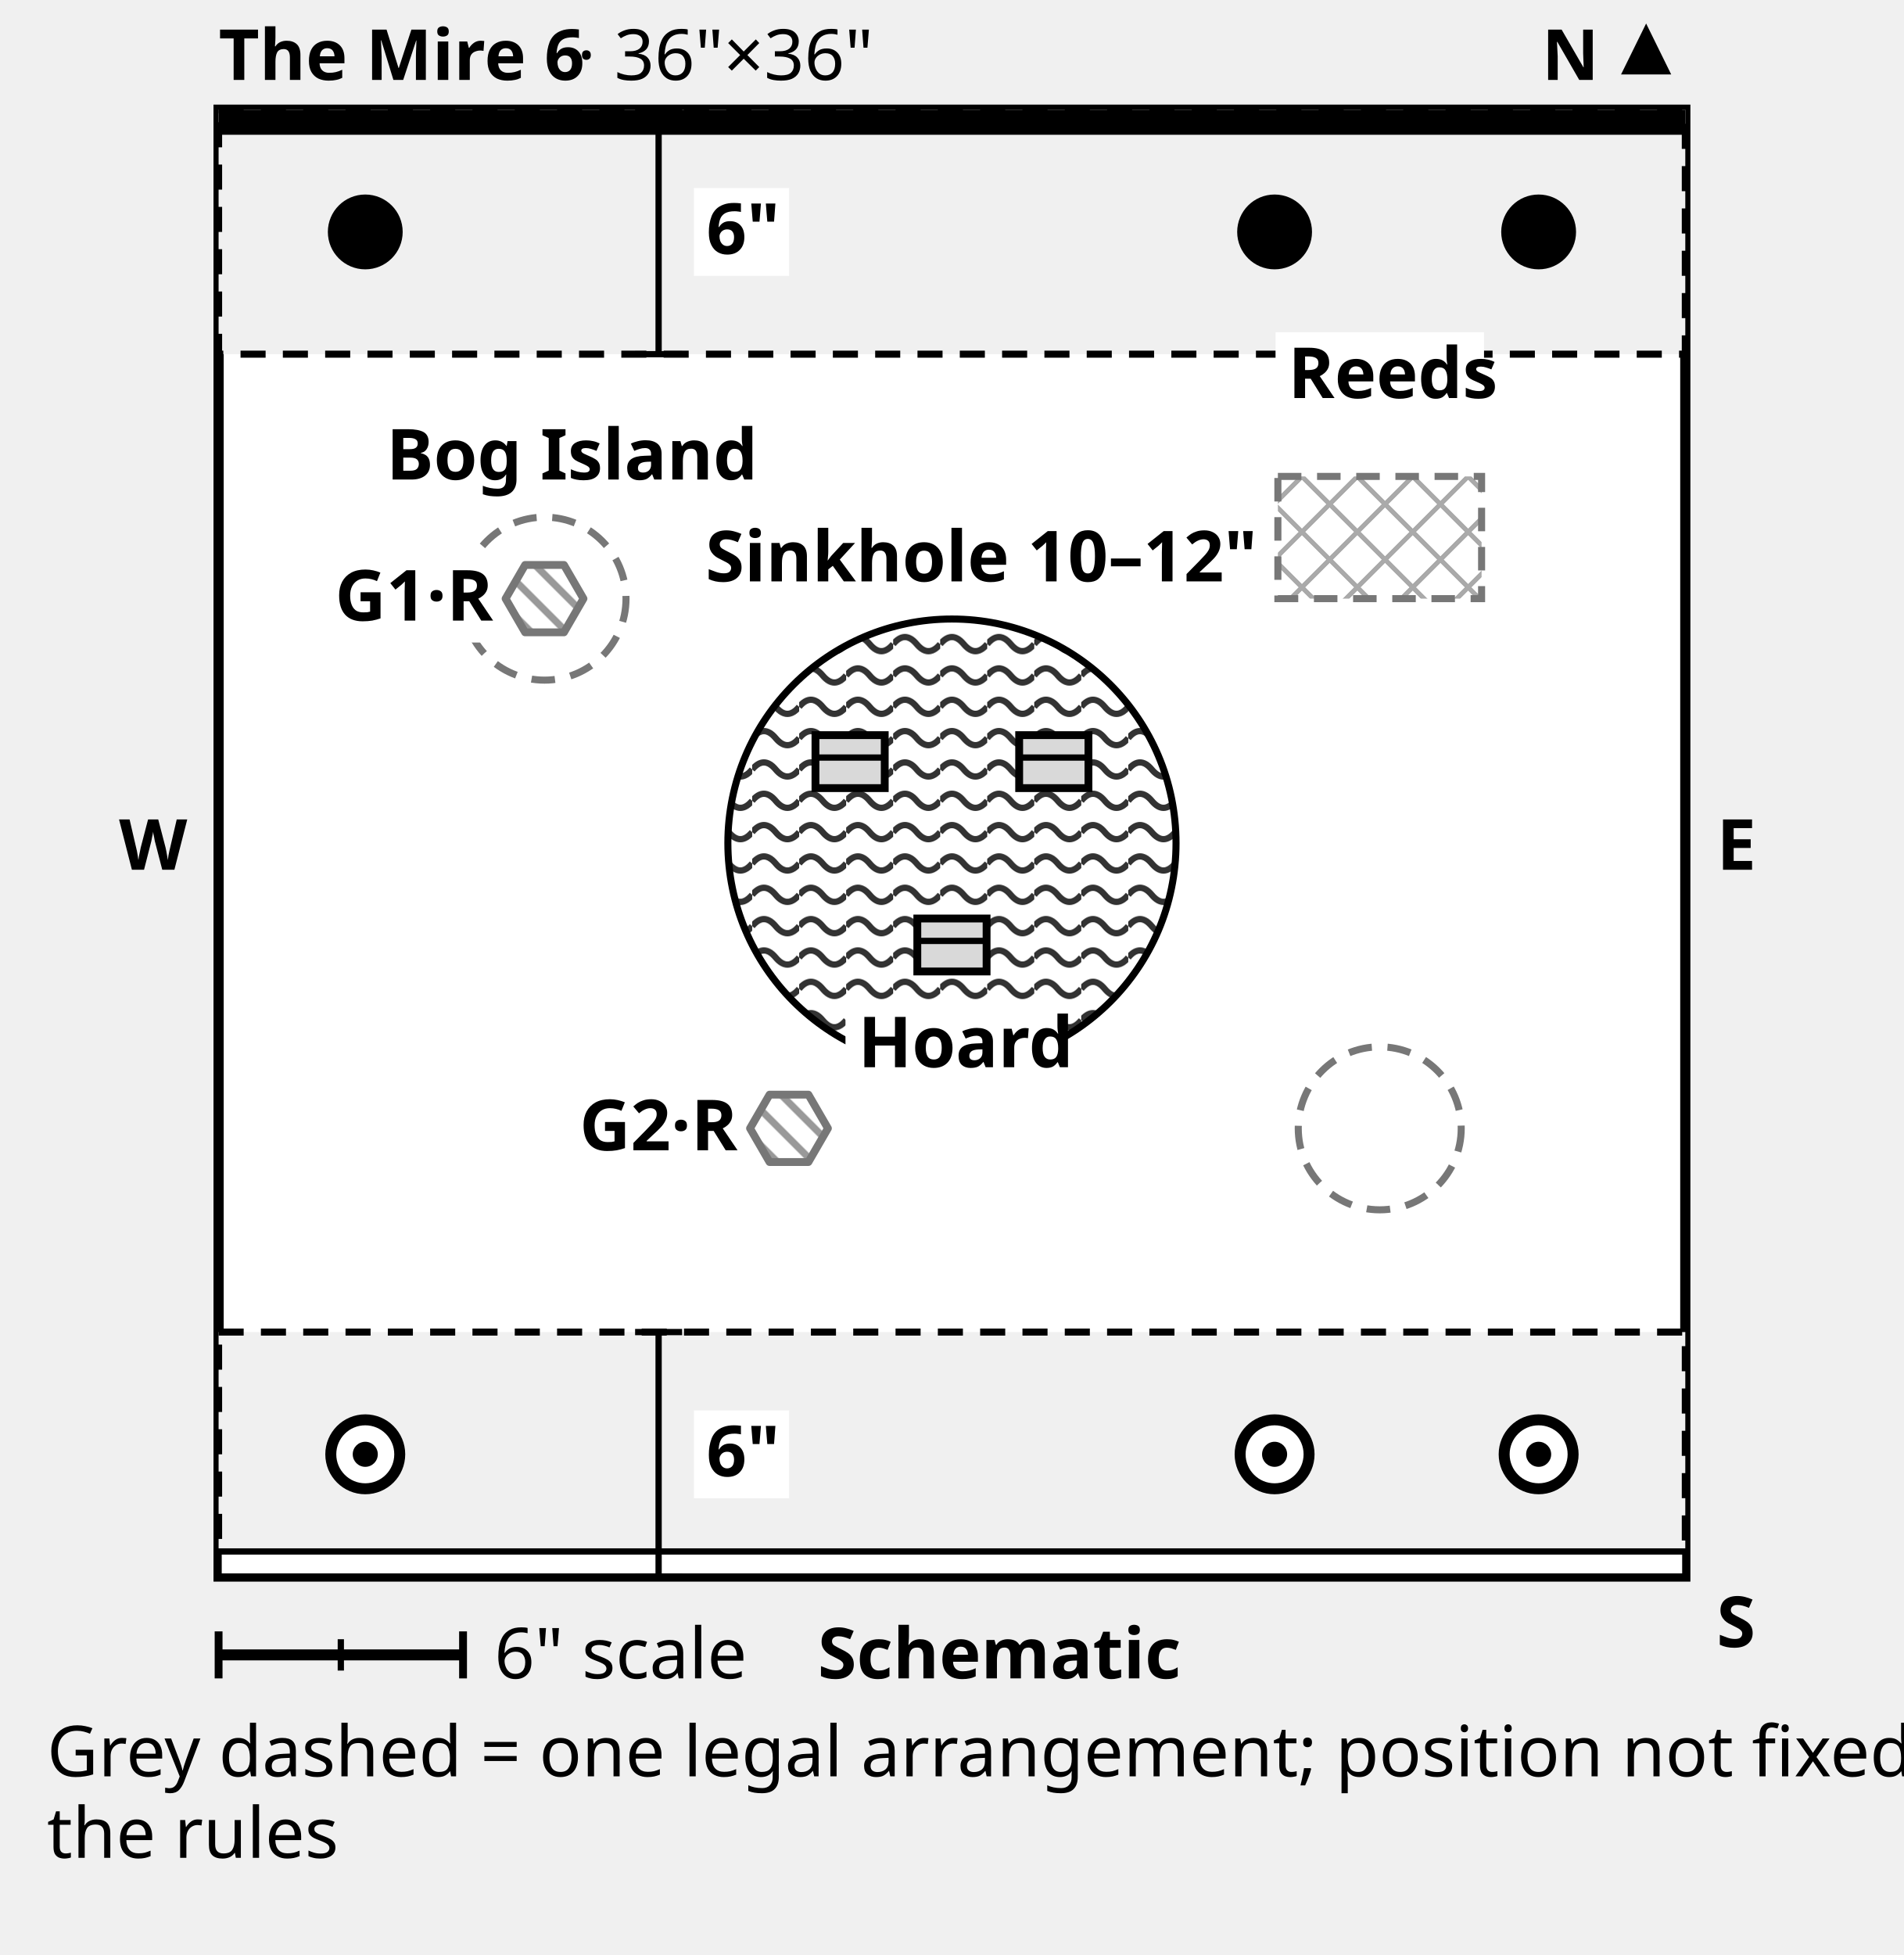
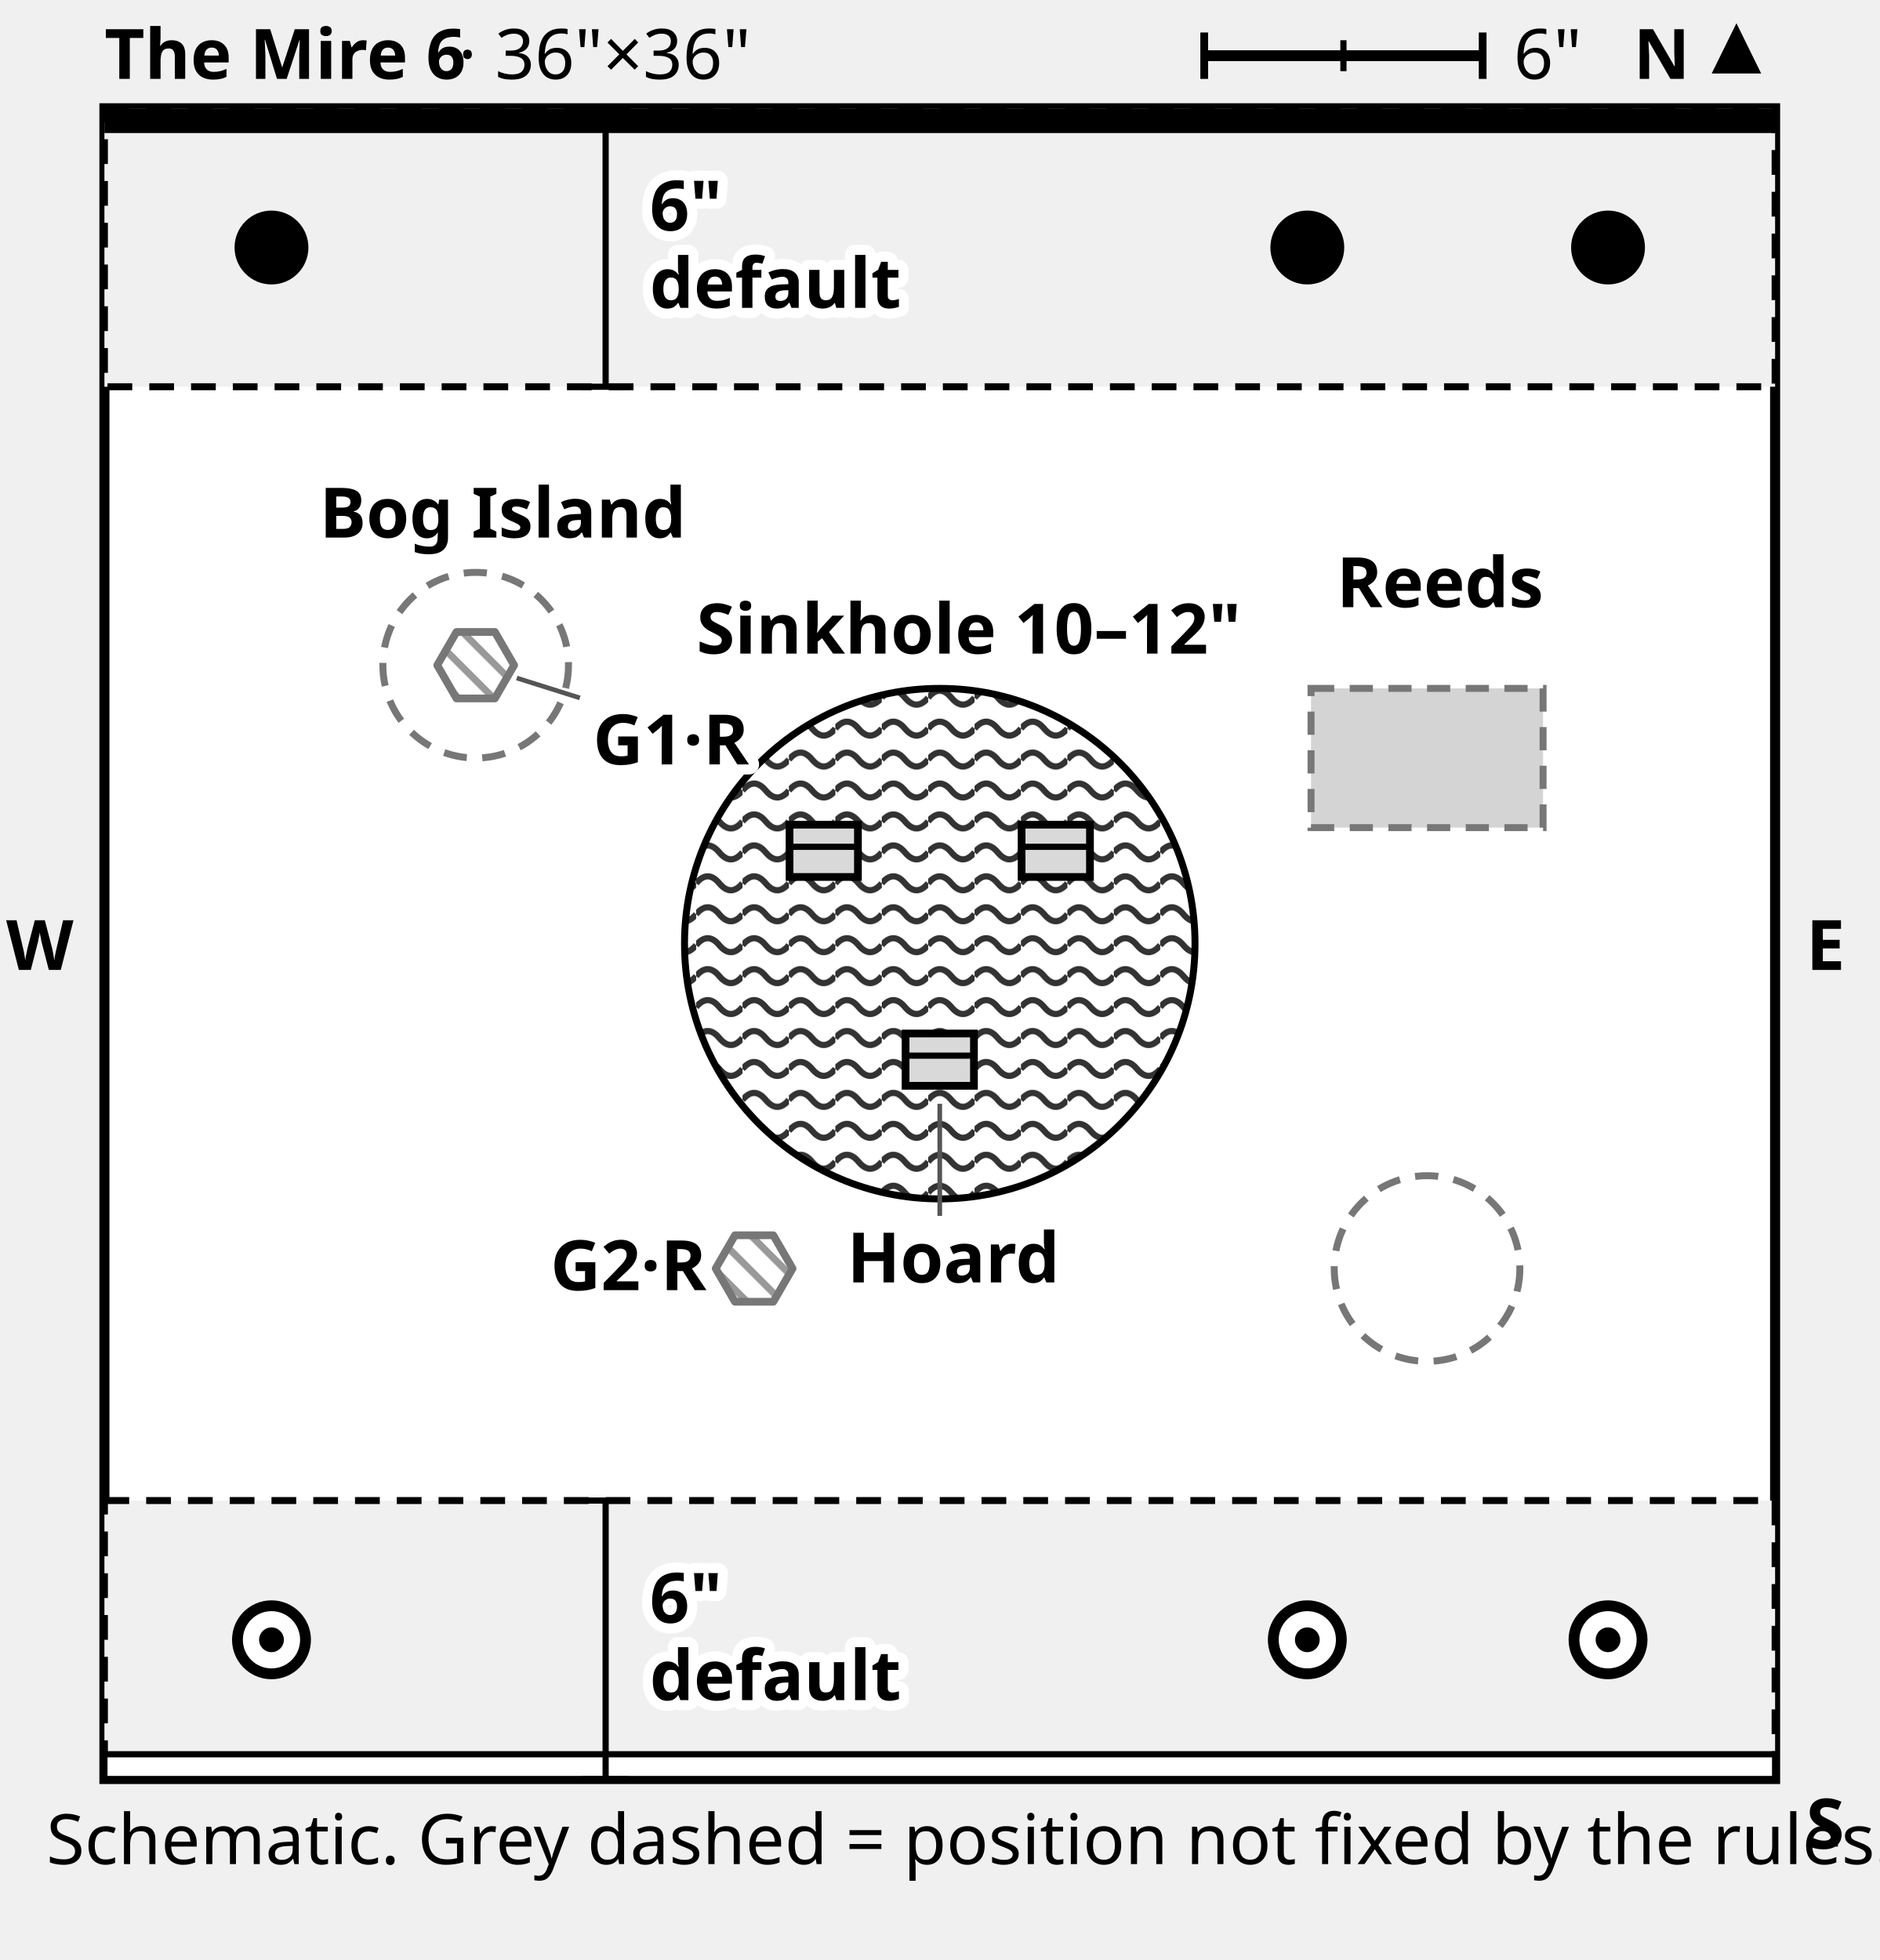
- <svg xmlns="http://www.w3.org/2000/svg" width="243pt" height="249.5pt" viewBox="0 0 243 249.5">
+ <svg xmlns="http://www.w3.org/2000/svg" width="243pt" height="253.4pt" viewBox="0 0 243 253.4">
  <defs>
    <pattern id="p-cover" width="5" height="5" patternUnits="userSpaceOnUse" patternTransform="rotate(45)">
      <rect width="5" height="5" fill="#fff" />
      <path d="M0 0.5H5M0.5 0V5" stroke="#444" stroke-width="0.7" fill="none" />
    </pattern>
    <pattern id="p-diff" width="4" height="4" patternUnits="userSpaceOnUse">
      <rect width="4" height="4" fill="#fff" />
      <circle cx="1" cy="1" r="0.75" fill="#222" />
      <circle cx="3" cy="3" r="0.75" fill="#222" />
    </pattern>
    <pattern id="p-imp" width="2.4" height="2.4" patternUnits="userSpaceOnUse" patternTransform="rotate(45)">
      <rect width="2.4" height="2.4" fill="#fff" />
      <path d="M0.4 0V2.4" stroke="#000" stroke-width="0.95" fill="none" />
    </pattern>
    <pattern id="p-mon" width="3.2" height="3.2" patternUnits="userSpaceOnUse" patternTransform="rotate(-45)">
      <rect width="3.2" height="3.2" fill="#fff" />
      <path d="M0.5 0V3.2" stroke="#000" stroke-width="1" fill="none" />
    </pattern>
    <pattern id="p-aoe" width="4" height="4" patternUnits="userSpaceOnUse" patternTransform="rotate(-45)">
      <rect width="4" height="4" fill="#fff" />
      <path d="M0.5 0V4" stroke="#777" stroke-width="1.4" fill="none" />
    </pattern>
  </defs>
  <defs>
    <pattern id="p-cover-l" width="5" height="5" patternUnits="userSpaceOnUse" patternTransform="rotate(45)">
      <rect width="5" height="5" fill="#fff" />
      <path d="M0 0.5H5M0.5 0V5" stroke="#aaa" stroke-width="0.6" fill="none" />
    </pattern>
    <pattern id="p-diff-l" width="4" height="4" patternUnits="userSpaceOnUse">
      <rect width="4" height="4" fill="#fff" />
      <circle cx="1" cy="1" r="0.7" fill="#999" />
      <circle cx="3" cy="3" r="0.7" fill="#999" />
    </pattern>
    <pattern id="p-imp-l" width="2.6" height="2.6" patternUnits="userSpaceOnUse" patternTransform="rotate(45)">
      <rect width="2.6" height="2.6" fill="#fff" />
      <path d="M0.4 0V2.6" stroke="#aaa" stroke-width="0.8" fill="none" />
    </pattern>
    <pattern id="p-mon-l" width="3.2" height="3.2" patternUnits="userSpaceOnUse" patternTransform="rotate(-45)">
      <rect width="3.2" height="3.2" fill="#fff" />
      <path d="M0.5 0V3.2" stroke="#999" stroke-width="0.9" fill="none" />
    </pattern>
    <pattern id="p-water" width="6" height="4" patternUnits="userSpaceOnUse">
      <rect width="6" height="4" fill="#fff" />
      <path d="M0 2.2Q1.5 0.4 3 2.2T6 2.2" stroke="#333" stroke-width="0.8" fill="none" />
    </pattern>
    <pattern id="p-water-l" width="6" height="4" patternUnits="userSpaceOnUse">
      <rect width="6" height="4" fill="#fff" />
      <path d="M0 2.2Q1.5 0.4 3 2.2T6 2.2" stroke="#aaa" stroke-width="0.8" fill="none" />
    </pattern>
    <pattern id="p-slip" width="6" height="6" patternUnits="userSpaceOnUse" patternTransform="rotate(-30)">
      <rect width="6" height="6" fill="#fff" />
      <path d="M0.5 1.5H3.5M3.5 4.5H5.5" stroke="#333" stroke-width="0.9" fill="none" />
    </pattern>
    <pattern id="p-slip-l" width="6" height="6" patternUnits="userSpaceOnUse" patternTransform="rotate(-30)">
      <rect width="6" height="6" fill="#fff" />
      <path d="M0.5 1.5H3.5M3.5 4.5H5.5" stroke="#aaa" stroke-width="0.9" fill="none" />
    </pattern>
-     <clipPath id="bclip">
-       <rect x="22.5" y="14" width="198" height="198" />
-     </clipPath>
    <pattern id="p-dark" width="4" height="4" patternUnits="userSpaceOnUse">
      <rect width="4" height="4" fill="#d9d9d9" />
      <path d="M0 4L4 0" stroke="#fff" stroke-width="0.9" fill="none" />
    </pattern>
+     <pattern id="p-diffo" width="4" height="4" patternUnits="userSpaceOnUse">
+       <circle cx="1" cy="1" r="0.8" fill="#222" />
+       <circle cx="3" cy="3" r="0.8" fill="#222" />
+     </pattern>
+     <pattern id="p-diffo-l" width="4" height="4" patternUnits="userSpaceOnUse">
+       <circle cx="1" cy="1" r="0.8" fill="#999" />
+       <circle cx="3" cy="3" r="0.8" fill="#999" />
+     </pattern>
+     <pattern id="p-chasm" width="6" height="6" patternUnits="userSpaceOnUse">
+       <rect width="6" height="6" fill="#d4d4d4" />
+       <path d="M1.5 0V6M4.5 0V6" stroke="#333" stroke-width="1.1" stroke-dasharray="2.6 1.6" fill="none" />
+     </pattern>
+     <pattern id="p-chasm-l" width="6" height="6" patternUnits="userSpaceOnUse">
+       <rect width="6" height="6" fill="#efefef" />
+       <path d="M1.5 0V6M4.5 0V6" stroke="#aaa" stroke-width="1.1" stroke-dasharray="2.6 1.6" fill="none" />
+     </pattern>
+     <clipPath id="bclip">
+       <rect x="13.5" y="14" width="216" height="216" />
+     </clipPath>
  </defs>
-   <rect x="27.9" y="14" width="187.2" height="187.2" fill="#fff" stroke="#000" stroke-width="1.3" />
-   <rect x="27.9" y="14" width="187.2" height="31.2" fill="#f0f0f0" stroke="#000" stroke-width="0.9" stroke-dasharray="3.2 2.2" />
-   <rect x="27.9" y="14" width="187.2" height="3.2" fill="#000" />
-   <line x1="84.06" y1="14" x2="84.06" y2="45.2" stroke="#000" stroke-width="0.8" stroke-linecap="butt" />
-   <line x1="87.06" y1="14" x2="81.06" y2="14" stroke="#000" stroke-width="0.8" stroke-linecap="butt" />
-   <line x1="87.06" y1="45.2" x2="81.06" y2="45.2" stroke="#000" stroke-width="0.8" stroke-linecap="butt" />
-   <rect x="27.9" y="170" width="187.2" height="31.2" fill="#f0f0f0" stroke="#000" stroke-width="0.9" stroke-dasharray="3.2 2.2" />
-   <rect x="27.9" y="198" width="187.2" height="3.2" fill="#fff" stroke="#000" stroke-width="0.8" />
-   <line x1="84.06" y1="170" x2="84.06" y2="201.2" stroke="#000" stroke-width="0.8" stroke-linecap="butt" />
-   <line x1="87.06" y1="170" x2="81.06" y2="170" stroke="#000" stroke-width="0.8" stroke-linecap="butt" />
-   <line x1="87.06" y1="201.2" x2="81.06" y2="201.2" stroke="#000" stroke-width="0.8" stroke-linecap="butt" />
-   <circle cx="121.5" cy="107.6" r="28.6" fill="url(#p-water)" stroke="#000" stroke-width="0.9" />
-   <circle cx="69.5" cy="76.4" r="10.4" fill="none" stroke="#777" stroke-width="0.9" stroke-dasharray="3 2" />
-   <circle cx="176.1" cy="144" r="10.4" fill="none" stroke="#777" stroke-width="0.9" stroke-dasharray="3 2" />
-   <rect x="163.1" y="60.8" width="26" height="15.6" fill="url(#p-cover-l)" stroke="#777" stroke-width="0.9" stroke-dasharray="3 2" />
-   <rect x="104.08" y="93.82" width="8.84" height="6.76" fill="#d9d9d9" stroke="#000" stroke-width="1" />
-   <line x1="104.08" y1="96.68" x2="112.92" y2="96.68" stroke="#000" stroke-width="0.8" stroke-linecap="butt" />
-   <rect x="130.08" y="93.82" width="8.84" height="6.76" fill="#d9d9d9" stroke="#000" stroke-width="1" />
-   <line x1="130.08" y1="96.68" x2="138.92" y2="96.68" stroke="#000" stroke-width="0.8" stroke-linecap="butt" />
-   <rect x="117.08" y="117.22" width="8.84" height="6.76" fill="#d9d9d9" stroke="#000" stroke-width="1" />
-   <line x1="117.08" y1="120.08" x2="125.92" y2="120.08" stroke="#000" stroke-width="0.8" stroke-linecap="butt" />
-   <polygon points="74.47,76.4 71.98,80.7 67.02,80.7 64.53,76.4 67.02,72.1 71.98,72.1" fill="url(#p-mon-l)" stroke="#777" stroke-width="1" stroke-linejoin="round" />
-   <polygon points="105.67,144 103.18,148.3 98.22,148.3 95.73,144 98.22,139.7 103.18,139.7" fill="url(#p-mon-l)" stroke="#777" stroke-width="1" stroke-linejoin="round" />
-   <circle cx="46.62" cy="29.6" r="4.4" fill="#000" stroke="#000" stroke-width="0.75" />
-   <circle cx="162.68" cy="29.6" r="4.4" fill="#000" stroke="#000" stroke-width="0.75" />
-   <circle cx="196.38" cy="29.6" r="4.4" fill="#000" stroke="#000" stroke-width="0.75" />
-   <circle cx="46.62" cy="185.6" r="4.4" fill="#fff" stroke="#000" stroke-width="1.4" />
-   <circle cx="46.62" cy="185.6" r="1.6" fill="#000" />
-   <circle cx="162.68" cy="185.6" r="4.4" fill="#fff" stroke="#000" stroke-width="1.4" />
-   <circle cx="162.68" cy="185.6" r="1.6" fill="#000" />
-   <circle cx="196.38" cy="185.6" r="4.4" fill="#fff" stroke="#000" stroke-width="1.4" />
-   <circle cx="196.38" cy="185.6" r="1.6" fill="#000" />
-   <rect x="88.56" y="24" width="12.16" height="11.2" fill="#fff" />
-   <text x="90.16" y="32.4" font-weight="600" font-family="'Source Sans 3'" font-size="9" fill="#000">6"</text>
-   <rect x="88.56" y="180" width="12.16" height="11.2" fill="#fff" />
-   <text x="90.16" y="188.4" font-weight="600" font-family="'Source Sans 3'" font-size="9" fill="#000">6"</text>
-   <rect x="88.45" y="65.8" width="66.09" height="11.2" fill="#fff" />
-   <text x="90.05" y="74.2" font-weight="600" font-family="'Source Sans 3'" font-size="9" fill="#000">Sinkhole 10–12"</text>
-   <rect x="47.7" y="52.8" width="43.61" height="11.2" fill="#fff" />
-   <text x="49.3" y="61.2" font-weight="600" font-family="'Source Sans 3'" font-size="9" fill="#000">Bog Island</text>
-   <rect x="162.8" y="42.4" width="26.61" height="11.2" fill="#fff" />
-   <text x="164.4" y="50.8" font-weight="600" font-family="'Source Sans 3'" font-size="9" fill="#000">Reeds</text>
-   <rect x="107.91" y="127.8" width="27.18" height="11.2" fill="#fff" />
-   <text x="109.51" y="136.2" font-weight="600" font-family="'Source Sans 3'" font-size="9" fill="#000">Hoard</text>
-   <rect x="41.17" y="70.8" width="21.27" height="11.2" fill="#fff" />
-   <text x="42.77" y="79.2" font-weight="600" font-family="'Source Sans 3'" font-size="9" fill="#000">G1·R</text>
-   <rect x="72.37" y="138.4" width="21.27" height="11.2" fill="#fff" />
-   <text x="73.97" y="146.8" font-weight="600" font-family="'Source Sans 3'" font-size="9" fill="#000">G2·R</text>
-   <text x="27.9" y="10.2" font-weight="700" font-family="'Source Sans 3'" font-size="9" fill="#000">The Mire 6</text>
-   <text x="73.64" y="10.2" font-weight="400" font-family="'Source Sans 3'" font-size="9" fill="#000">·  36"×36"</text>
-   <polygon points="210.1,3 206.9,9.5 213.3,9.5" fill="#000" />
-   <text x="204.1" y="10.2" font-weight="700" font-family="'Source Sans 3'" font-size="9" fill="#000" text-anchor="end">N</text>
-   <text x="23.9" y="111" font-weight="700" font-family="'Source Sans 3'" font-size="9" fill="#000" text-anchor="end">W</text>
-   <text x="219.1" y="111" font-weight="700" font-family="'Source Sans 3'" font-size="9" fill="#000">E</text>
-   <line x1="27.9" y1="211.2" x2="59.1" y2="211.2" stroke="#000" stroke-width="1.4" stroke-linecap="butt" />
-   <line x1="27.9" y1="208.2" x2="27.9" y2="214.2" stroke="#000" stroke-width="1" stroke-linecap="butt" />
-   <line x1="59.1" y1="208.2" x2="59.1" y2="214.2" stroke="#000" stroke-width="1" stroke-linecap="butt" />
-   <line x1="43.5" y1="209.2" x2="43.5" y2="213.2" stroke="#000" stroke-width="0.8" stroke-linecap="butt" />
-   <text x="63.1" y="214.2" font-weight="400" font-family="'Source Sans 3'" font-size="9" fill="#000">6" scale</text>
-   <text x="104.38" y="214.2" font-weight="600" font-family="'Source Sans 3'" font-size="9" fill="#000">Schematic</text>
-   <text x="215.1" y="214.2" font-family="'Source Sans 3'" font-size="9" fill="#000" />
-   <text x="219.1" y="210.2" font-weight="700" font-family="'Source Sans 3'" font-size="9" fill="#000">S</text>
-   <text x="6" y="226.7" font-weight="400" font-family="'Source Sans 3'" font-size="9" fill="#000">Grey dashed = one legal arrangement; position not fixed by</text>
-   <text x="6" y="237.1" font-weight="400" font-family="'Source Sans 3'" font-size="9" fill="#000">the rules</text>
+   <rect x="13.5" y="14" width="216" height="216" fill="#fff" stroke="#000" stroke-width="1.3" />
+   <g data-glyph="zone-A">
+     <rect x="13.5" y="14" width="216" height="36" fill="#f0f0f0" stroke="#000" stroke-width="0.9" stroke-dasharray="3.2 2.2" />
+     <rect x="13.5" y="14" width="216" height="3.2" fill="#000" />
+   </g>
+   <g data-glyph="dim">
+     <line x1="78.3" y1="14" x2="78.3" y2="50" stroke="#000" stroke-width="0.8" stroke-linecap="butt" />
+     <line x1="81.3" y1="14" x2="75.3" y2="14" stroke="#000" stroke-width="0.8" stroke-linecap="butt" />
+     <line x1="81.3" y1="50" x2="75.3" y2="50" stroke="#000" stroke-width="0.8" stroke-linecap="butt" />
+   </g>
+   <g data-glyph="zone-B">
+     <rect x="13.5" y="194" width="216" height="36" fill="#f0f0f0" stroke="#000" stroke-width="0.9" stroke-dasharray="3.2 2.2" />
+     <rect x="13.5" y="226.8" width="216" height="3.2" fill="#fff" stroke="#000" stroke-width="0.8" />
+   </g>
+   <g data-glyph="dim">
+     <line x1="78.3" y1="194" x2="78.3" y2="230" stroke="#000" stroke-width="0.8" stroke-linecap="butt" />
+     <line x1="81.3" y1="194" x2="75.3" y2="194" stroke="#000" stroke-width="0.8" stroke-linecap="butt" />
+     <line x1="81.3" y1="230" x2="75.3" y2="230" stroke="#000" stroke-width="0.8" stroke-linecap="butt" />
+   </g>
+   <g data-glyph="ter-water">
+     <circle cx="121.5" cy="122" r="33" fill="url(#p-water)" stroke="#000" stroke-width="0.9" />
+   </g>
+   <g data-glyph="ter-open" data-state="illus">
+     <circle cx="61.5" cy="86" r="12" fill="none" stroke="#777" stroke-width="0.9" stroke-dasharray="3 2" />
+   </g>
+   <g data-glyph="ter-open" data-state="illus">
+     <circle cx="184.5" cy="164" r="12" fill="none" stroke="#777" stroke-width="0.9" stroke-dasharray="3 2" />
+   </g>
+   <g data-glyph="ter-obstacle" data-state="illus">
+     <rect x="169.5" y="89" width="30" height="18" fill="#d4d4d4" stroke="#777" stroke-width="0.9" stroke-dasharray="3 2" />
+   </g>
+   <g data-glyph="chest">
+     <rect x="102.08" y="106.62" width="8.84" height="6.76" fill="#d9d9d9" stroke="#000" stroke-width="1" />
+     <line x1="102.08" y1="109.48" x2="110.92" y2="109.48" stroke="#000" stroke-width="0.8" stroke-linecap="butt" />
+   </g>
+   <g data-glyph="chest">
+     <rect x="132.08" y="106.62" width="8.84" height="6.76" fill="#d9d9d9" stroke="#000" stroke-width="1" />
+     <line x1="132.08" y1="109.48" x2="140.92" y2="109.48" stroke="#000" stroke-width="0.8" stroke-linecap="butt" />
+   </g>
+   <g data-glyph="chest">
+     <rect x="117.08" y="133.62" width="8.84" height="6.76" fill="#d9d9d9" stroke="#000" stroke-width="1" />
+     <line x1="117.08" y1="136.48" x2="125.92" y2="136.48" stroke="#000" stroke-width="0.8" stroke-linecap="butt" />
+   </g>
+   <g data-glyph="mon" data-state="illus">
+     <polygon points="66.47,86 63.98,90.3 59.02,90.3 56.53,86 59.02,81.7 63.98,81.7" fill="url(#p-mon-l)" stroke="#777" stroke-width="1" stroke-linejoin="round" />
+   </g>
+   <g data-glyph="mon" data-state="illus">
+     <polygon points="102.47,164 99.98,168.3 95.02,168.3 92.53,164 95.02,159.7 99.98,159.7" fill="url(#p-mon-l)" stroke="#777" stroke-width="1" stroke-linejoin="round" />
+   </g>
+   <g data-glyph="hero-A">
+     <circle cx="35.1" cy="32" r="4.4" fill="#000" stroke="#000" stroke-width="0.75" />
+   </g>
+   <g data-glyph="hero-A">
+     <circle cx="169.02" cy="32" r="4.4" fill="#000" stroke="#000" stroke-width="0.75" />
+   </g>
+   <g data-glyph="hero-A">
+     <circle cx="207.9" cy="32" r="4.4" fill="#000" stroke="#000" stroke-width="0.75" />
+   </g>
+   <g data-glyph="hero-B">
+     <circle cx="35.1" cy="212" r="4.4" fill="#fff" stroke="#000" stroke-width="1.4" />
+     <circle cx="35.1" cy="212" r="1.6" fill="#000" />
+   </g>
+   <g data-glyph="hero-B">
+     <circle cx="169.02" cy="212" r="4.4" fill="#fff" stroke="#000" stroke-width="1.4" />
+     <circle cx="169.02" cy="212" r="1.6" fill="#000" />
+   </g>
+   <g data-glyph="hero-B">
+     <circle cx="207.9" cy="212" r="4.4" fill="#fff" stroke="#000" stroke-width="1.4" />
+     <circle cx="207.9" cy="212" r="1.6" fill="#000" />
+   </g>
+   <text x="84" y="29.8" font-family="'Source Sans 3'" font-size="9" font-weight="600" fill="#000" stroke="#fff" stroke-width="2.6" stroke-linejoin="round" paint-order="stroke">6"</text>
+   <text x="84" y="39.8" font-family="'Source Sans 3'" font-size="9" font-weight="600" fill="#000" stroke="#fff" stroke-width="2.6" stroke-linejoin="round" paint-order="stroke">default</text>
+   <text x="84" y="209.8" font-family="'Source Sans 3'" font-size="9" font-weight="600" fill="#000" stroke="#fff" stroke-width="2.6" stroke-linejoin="round" paint-order="stroke">6"</text>
+   <text x="84" y="219.8" font-family="'Source Sans 3'" font-size="9" font-weight="600" fill="#000" stroke="#fff" stroke-width="2.6" stroke-linejoin="round" paint-order="stroke">default</text>
+   <g data-glyph="range">
+     <text x="90.05" y="84.5" font-family="'Source Sans 3'" font-size="9" font-weight="600" fill="#000" stroke="#fff" stroke-width="2.6" stroke-linejoin="round" paint-order="stroke">Sinkhole 10–12"</text>
+   </g>
+   <text x="41.3" y="69.5" font-family="'Source Sans 3'" font-size="9" font-weight="600" fill="#000" stroke="#fff" stroke-width="2.6" stroke-linejoin="round" paint-order="stroke">Bog Island</text>
+   <text x="172.8" y="78.5" font-family="'Source Sans 3'" font-size="9" font-weight="600" fill="#000" stroke="#fff" stroke-width="2.6" stroke-linejoin="round" paint-order="stroke">Reeds</text>
+   <g data-glyph="leader">
+     <line x1="121.5" y1="142.7" x2="121.5" y2="157.2" stroke="#555" stroke-width="0.6" stroke-linecap="butt" />
+   </g>
+   <text x="109.51" y="165.8" font-family="'Source Sans 3'" font-size="9" font-weight="600" fill="#000" stroke="#fff" stroke-width="2.6" stroke-linejoin="round" paint-order="stroke">Hoard</text>
+   <g data-glyph="leader">
+     <line x1="66.81" y1="87.66" x2="74.97" y2="90.23" stroke="#555" stroke-width="0.6" stroke-linecap="butt" />
+   </g>
+   <text x="76.67" y="98.83" font-family="'Source Sans 3'" font-size="9" font-weight="600" fill="#000" stroke="#fff" stroke-width="2.6" stroke-linejoin="round" paint-order="stroke">G1·R</text>
+   <text x="71.17" y="166.8" font-family="'Source Sans 3'" font-size="9" font-weight="600" fill="#000" stroke="#fff" stroke-width="2.6" stroke-linejoin="round" paint-order="stroke">G2·R</text>
+   <text x="13.5" y="10.2" font-weight="700" font-family="'Source Sans 3'" font-size="9" fill="#000">The Mire 6</text>
+   <text x="59.24" y="10.2" font-weight="400" font-family="'Source Sans 3'" font-size="9" fill="#000">·  36"×36"</text>
+   <g data-glyph="compass">
+     <polygon points="224.5,3 221.3,9.5 227.7,9.5" fill="#000" />
+     <text x="218.5" y="10.2" font-weight="700" font-family="'Source Sans 3'" font-size="9" fill="#000" text-anchor="end">N</text>
+   </g>
+   <g data-glyph="scale">
+     <line x1="155.69" y1="7.2" x2="191.69" y2="7.2" stroke="#000" stroke-width="1.4" stroke-linecap="butt" />
+     <line x1="155.69" y1="4.2" x2="155.69" y2="10.2" stroke="#000" stroke-width="1" stroke-linecap="butt" />
+     <line x1="191.69" y1="4.2" x2="191.69" y2="10.2" stroke="#000" stroke-width="1" stroke-linecap="butt" />
+     <line x1="173.69" y1="5.2" x2="173.69" y2="9.2" stroke="#000" stroke-width="0.8" stroke-linecap="butt" />
+     <text x="195.69" y="10.2" font-weight="400" font-family="'Source Sans 3'" font-size="9" fill="#000">6"</text>
+   </g>
+   <text x="9.5" y="125.4" font-weight="700" font-family="'Source Sans 3'" font-size="9" fill="#000" text-anchor="end">W</text>
+   <text x="233.5" y="125.4" font-weight="700" font-family="'Source Sans 3'" font-size="9" fill="#000">E</text>
+   <text x="233.5" y="239" font-weight="700" font-family="'Source Sans 3'" font-size="9" fill="#000">S</text>
+   <text x="6" y="241" font-weight="400" font-family="'Source Sans 3'" font-size="9" fill="#000">Schematic. Grey dashed = position not fixed by the rules.</text>
</svg>
